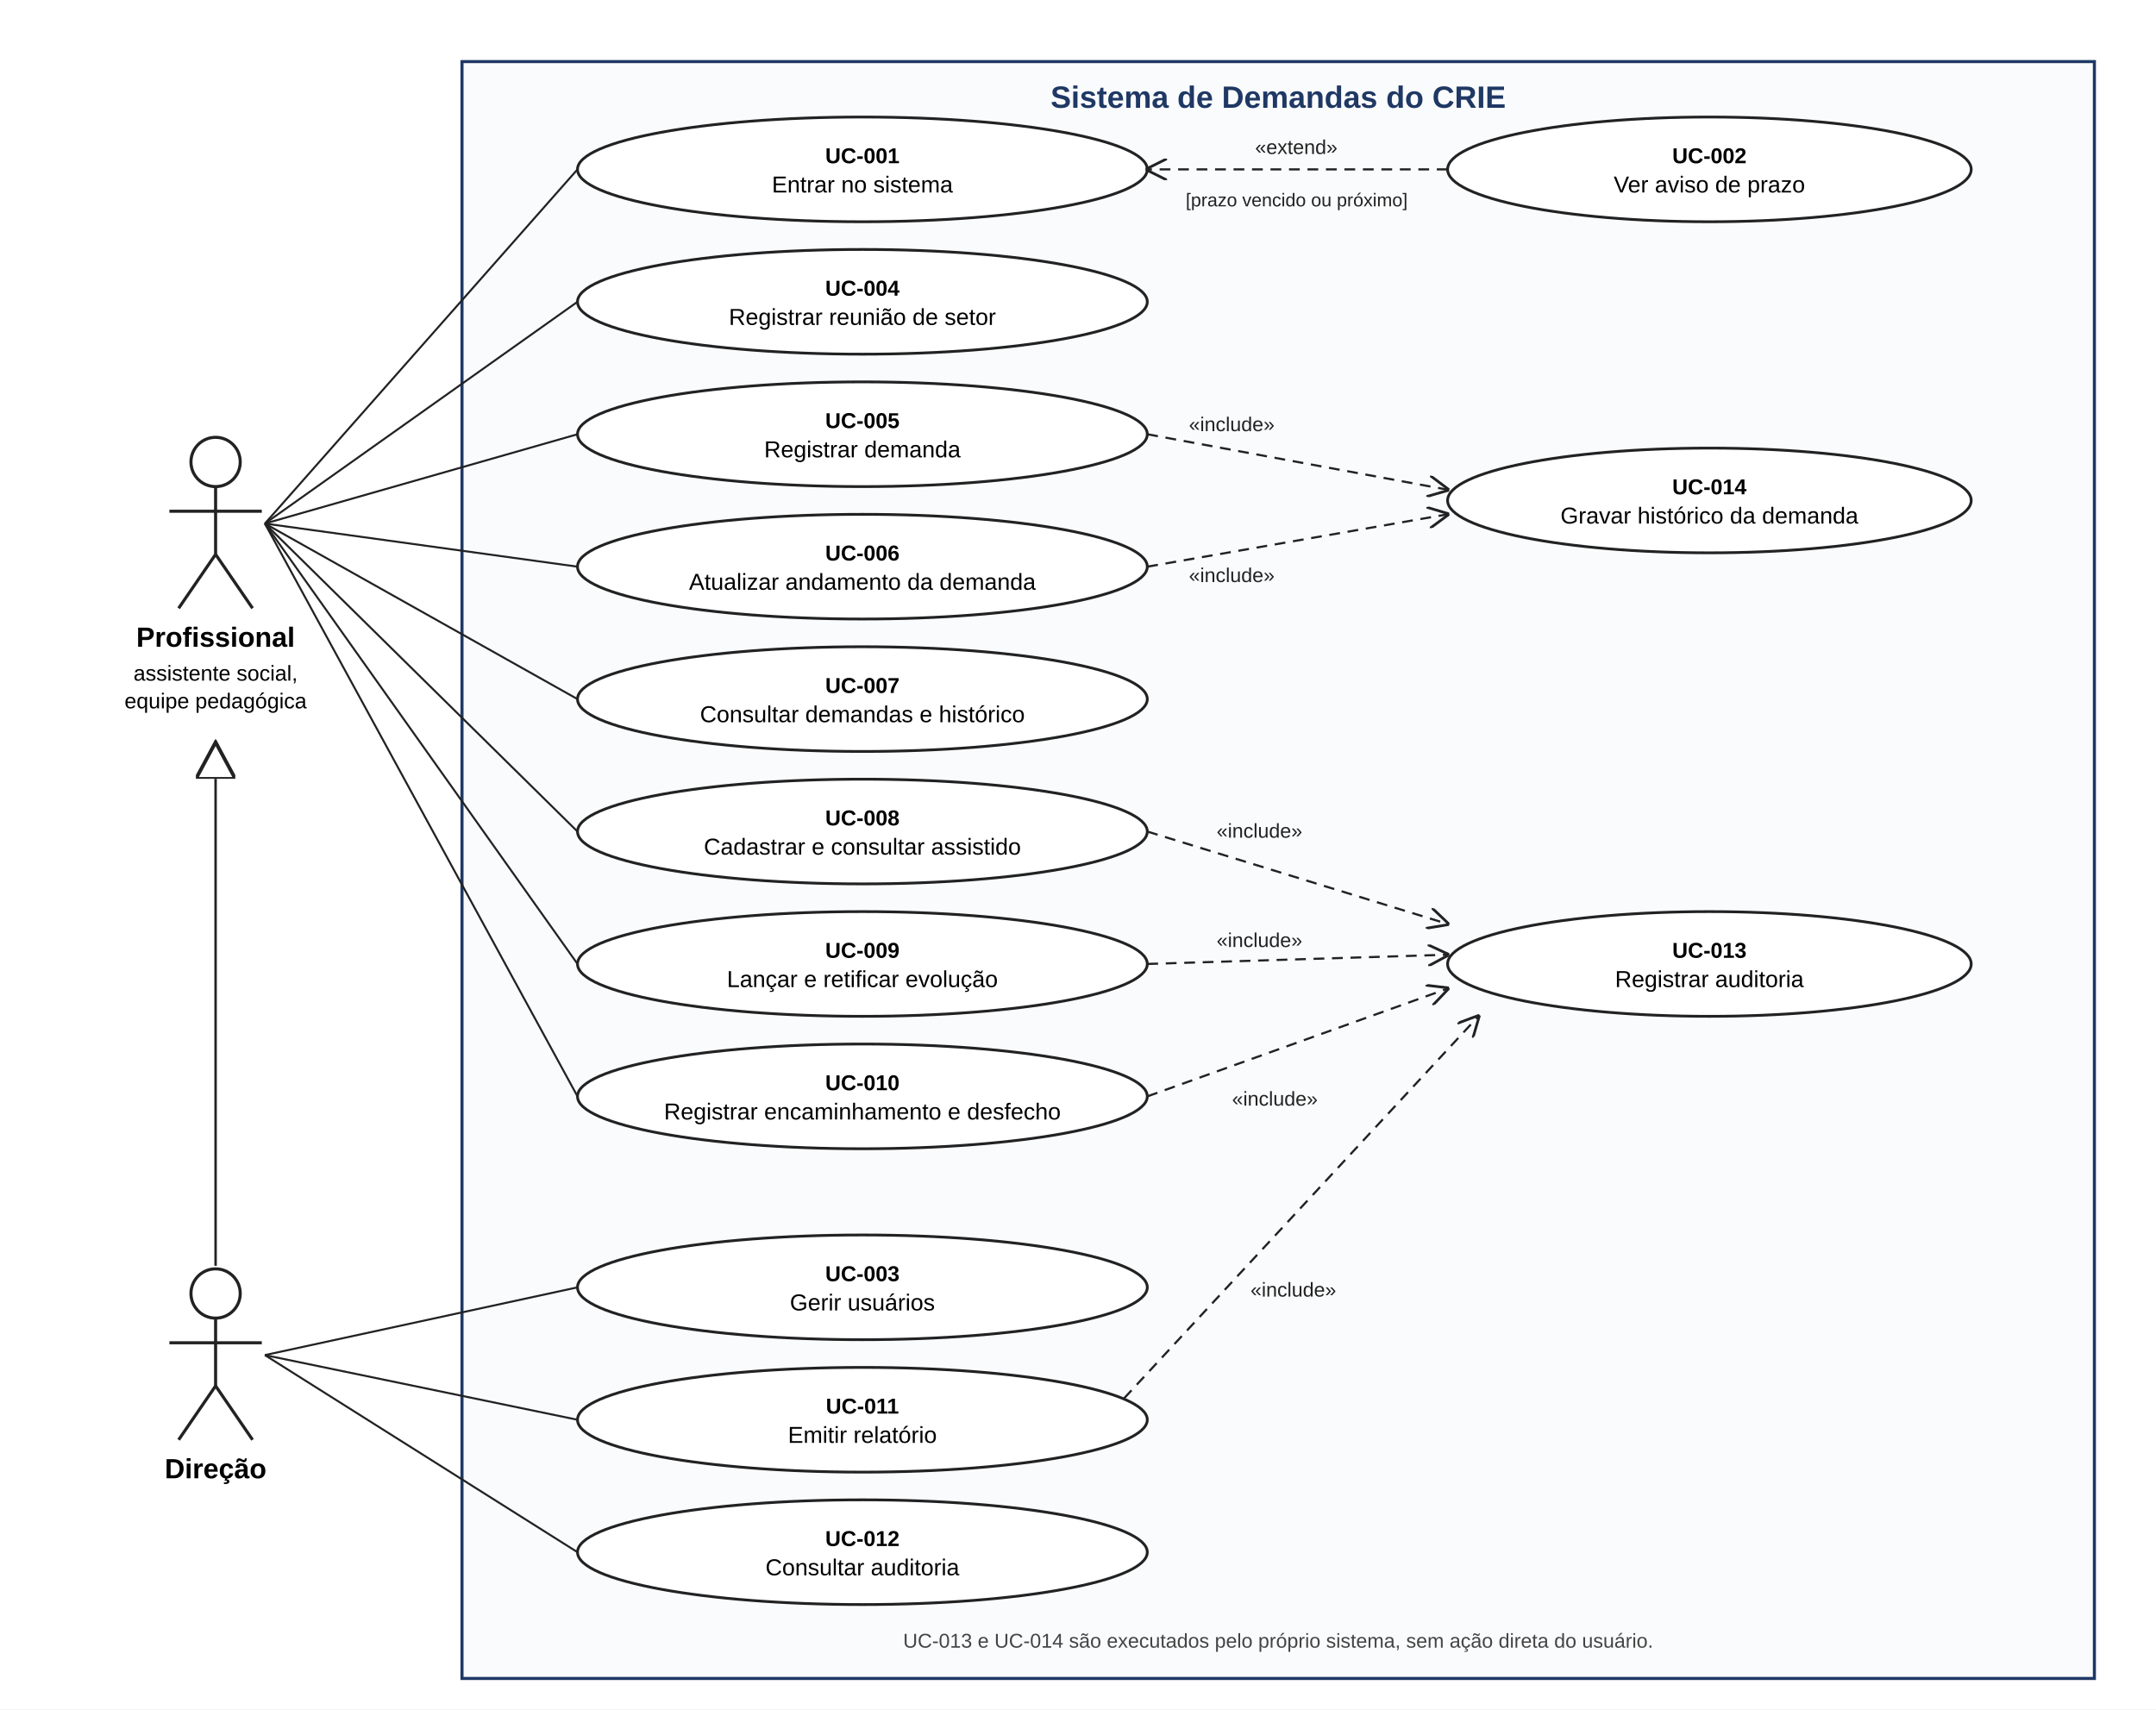
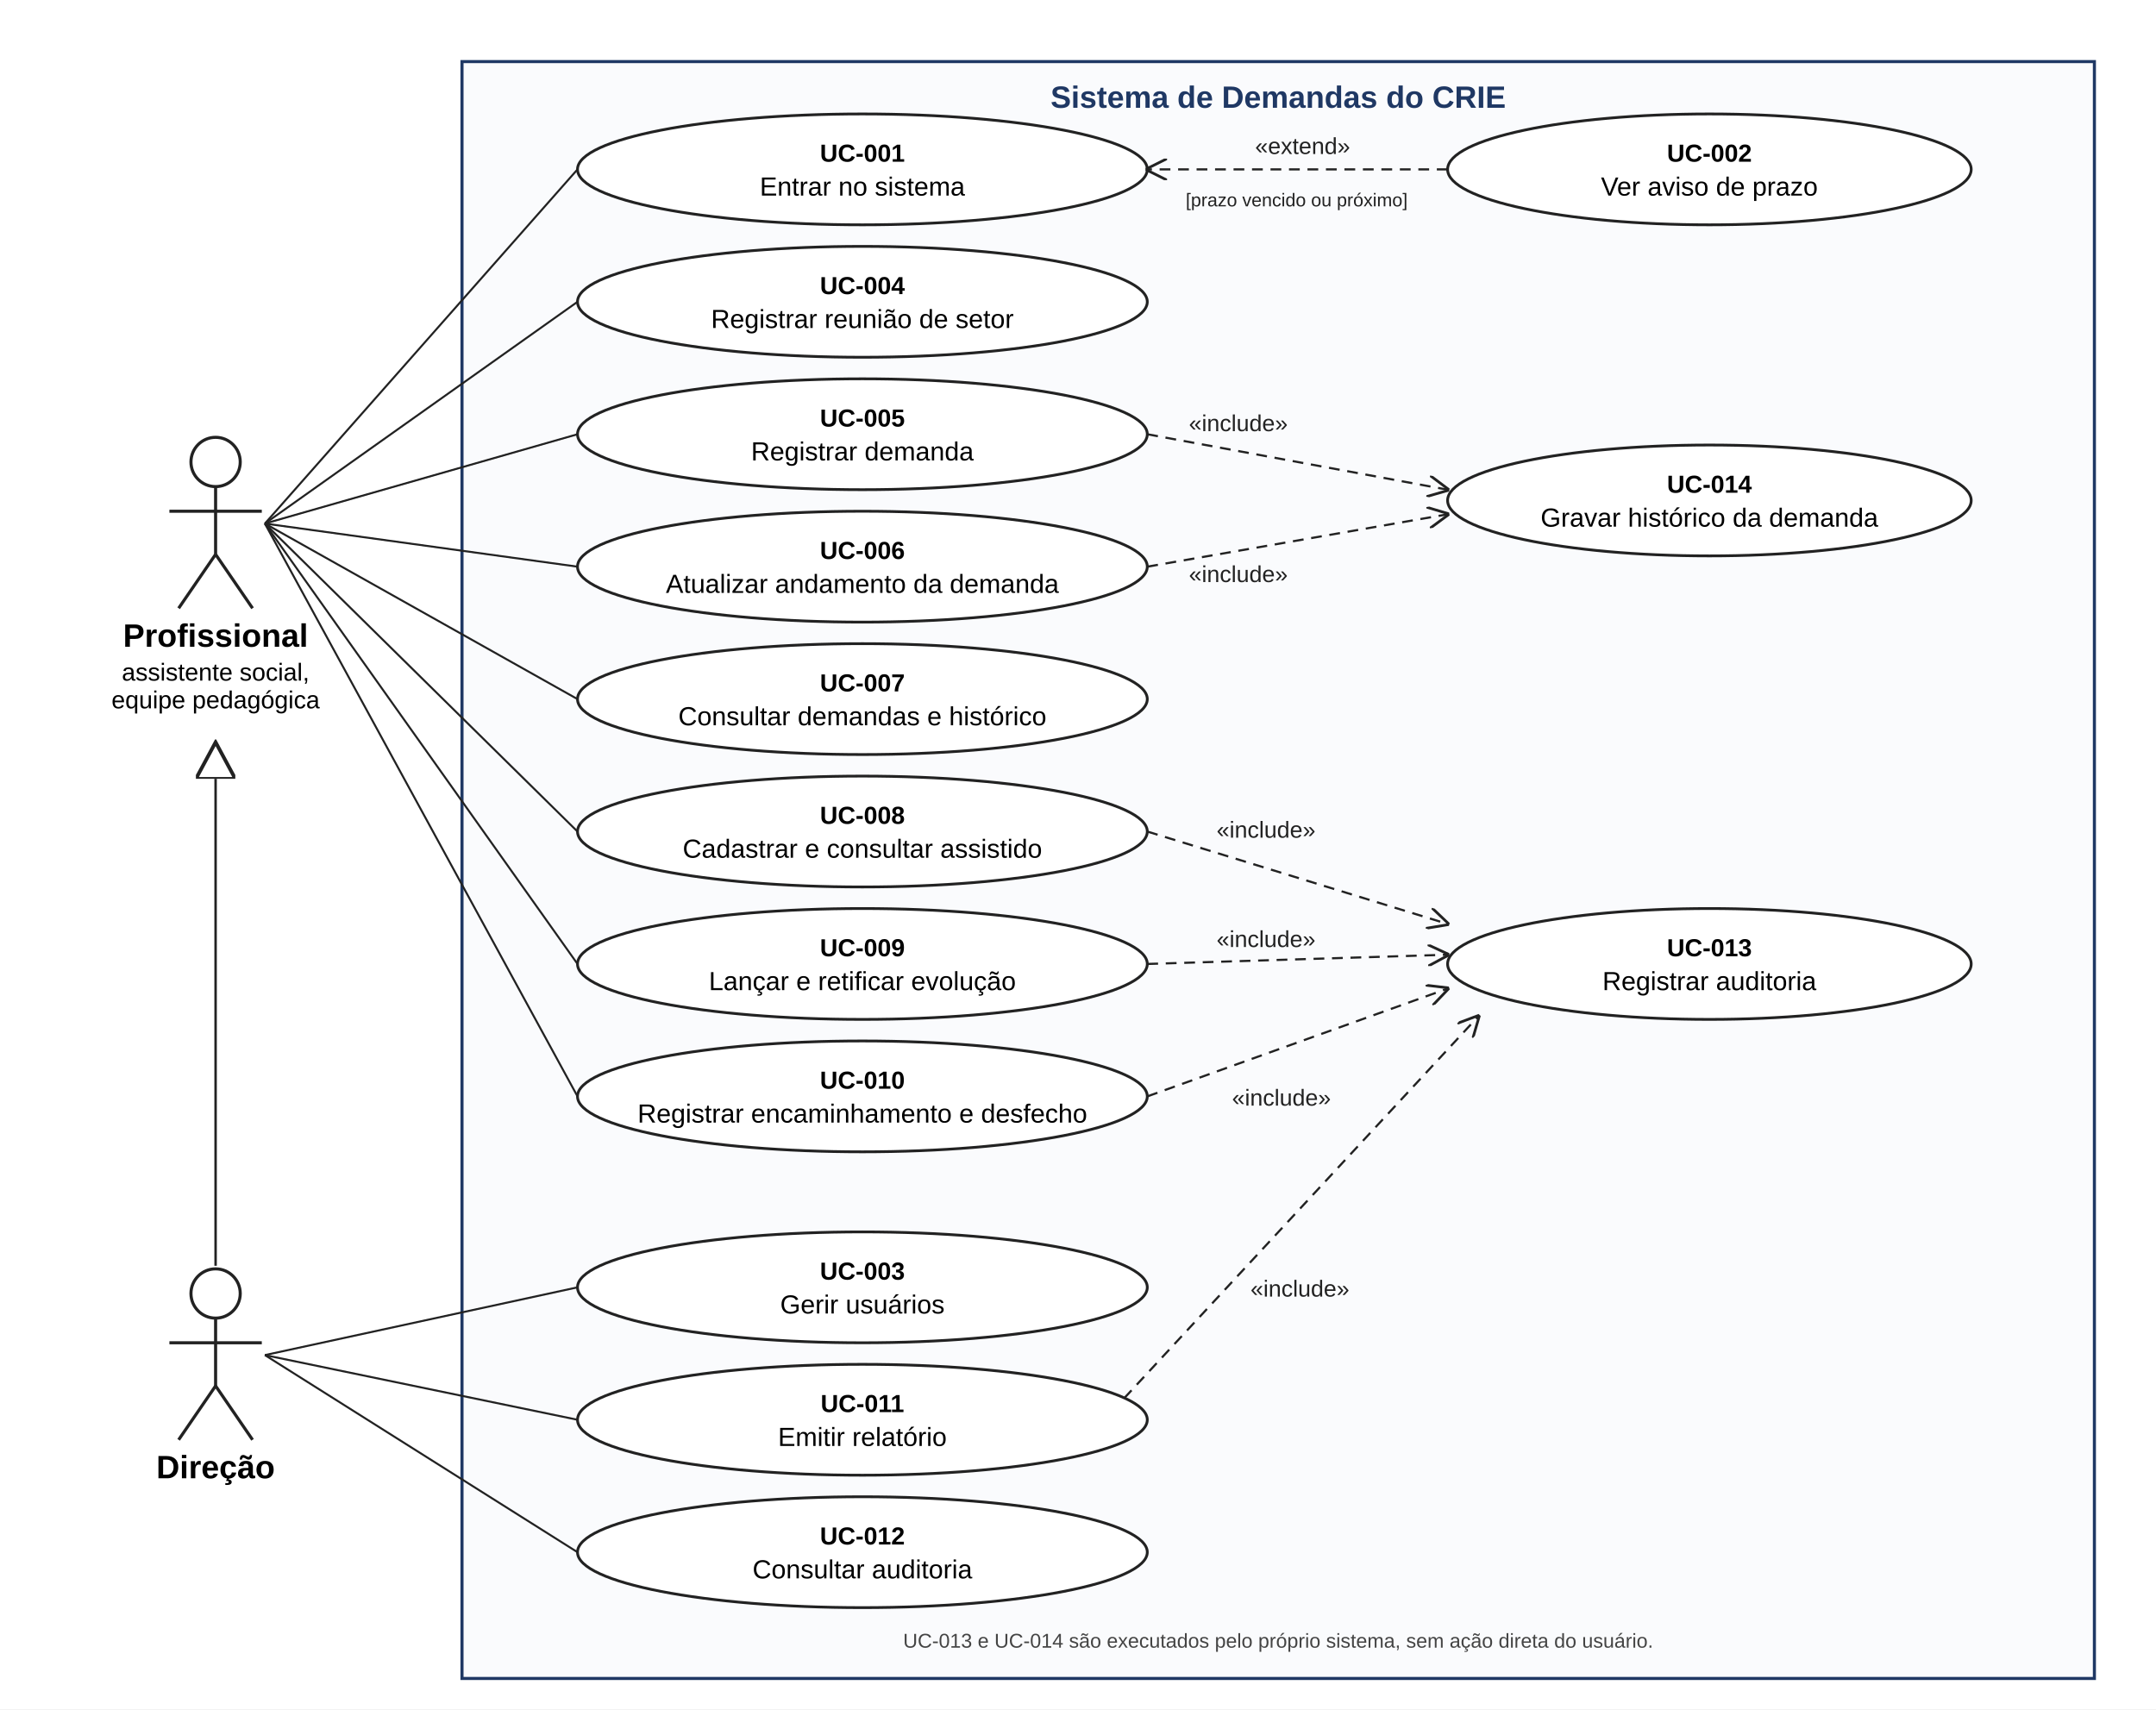
<svg xmlns="http://www.w3.org/2000/svg" width="1400" height="1110" viewBox="0 0 1400 1110" font-family="Arial, Helvetica, sans-serif">
  <defs>
    <marker id="aberta" viewBox="0 0 12 12" refX="11" refY="6" markerWidth="10" markerHeight="10" orient="auto">
      <path d="M0,0 L12,6 L0,12" fill="none" stroke="#222" stroke-width="1.5" />
    </marker>
    <marker id="heranca" viewBox="0 0 14 14" refX="13" refY="7" markerWidth="16" markerHeight="16" orient="auto">
      <path d="M0,0 L13,7 L0,14 z" fill="#fff" stroke="#222" stroke-width="1.3" />
    </marker>
  </defs>
  <rect width="1400" height="1110" fill="#fff" />
  <rect x="300" y="40" width="1060" height="1050" fill="#FAFBFD" stroke="#1F3864" stroke-width="2" />
  <text x="830" y="70" text-anchor="middle" font-size="20" font-weight="700" fill="#1F3864">Sistema de Demandas do CRIE</text>
  <circle cx="140" cy="300" r="16" fill="#fff" stroke="#222" stroke-width="2" />
  <line x1="140" y1="316" x2="140" y2="360" stroke="#222" stroke-width="2" />
  <line x1="110" y1="332" x2="170" y2="332" stroke="#222" stroke-width="2" />
  <line x1="140" y1="360" x2="116" y2="395" stroke="#222" stroke-width="2" />
  <line x1="140" y1="360" x2="164" y2="395" stroke="#222" stroke-width="2" />
-   <text x="140" y="420" text-anchor="middle" font-size="18" font-weight="700">Profissional</text>
-   <text x="140" y="442" text-anchor="middle" font-size="14">assistente social,</text>
-   <text x="140" y="460" text-anchor="middle" font-size="14">equipe pedagógica</text>
+   <text x="140" y="420" text-anchor="middle" font-size="21" font-weight="700">Profissional</text>
+   <text x="140" y="442" text-anchor="middle" font-size="16">assistente social,</text>
+   <text x="140" y="460" text-anchor="middle" font-size="16">equipe pedagógica</text>
  <circle cx="140" cy="840" r="16" fill="#fff" stroke="#222" stroke-width="2" />
  <line x1="140" y1="856" x2="140" y2="900" stroke="#222" stroke-width="2" />
  <line x1="110" y1="872" x2="170" y2="872" stroke="#222" stroke-width="2" />
  <line x1="140" y1="900" x2="116" y2="935" stroke="#222" stroke-width="2" />
  <line x1="140" y1="900" x2="164" y2="935" stroke="#222" stroke-width="2" />
-   <text x="140" y="960" text-anchor="middle" font-size="18" font-weight="700">Direção</text>
+   <text x="140" y="960" text-anchor="middle" font-size="21" font-weight="700">Direção</text>
  <line x1="140" y1="822" x2="140" y2="482" stroke="#222" stroke-width="1.6" marker-end="url(#heranca)" />
  <line x1="172" y1="340" x2="375" y2="110" stroke="#222" stroke-width="1.3" />
  <line x1="172" y1="340" x2="375" y2="196" stroke="#222" stroke-width="1.3" />
  <line x1="172" y1="340" x2="375" y2="282" stroke="#222" stroke-width="1.3" />
  <line x1="172" y1="340" x2="375" y2="368" stroke="#222" stroke-width="1.3" />
  <line x1="172" y1="340" x2="375" y2="454" stroke="#222" stroke-width="1.3" />
  <line x1="172" y1="340" x2="375" y2="540" stroke="#222" stroke-width="1.3" />
  <line x1="172" y1="340" x2="375" y2="626" stroke="#222" stroke-width="1.3" />
  <line x1="172" y1="340" x2="375" y2="712" stroke="#222" stroke-width="1.3" />
  <line x1="172" y1="880" x2="375" y2="836" stroke="#222" stroke-width="1.3" />
  <line x1="172" y1="880" x2="375" y2="922" stroke="#222" stroke-width="1.3" />
  <line x1="172" y1="880" x2="375" y2="1008" stroke="#222" stroke-width="1.3" />
-   <ellipse cx="560" cy="110" rx="185" ry="34" fill="#fff" stroke="#222" stroke-width="1.8" />
-   <text x="560" y="106" text-anchor="middle" font-size="14" font-weight="700">UC-001</text>
-   <text x="560" y="125" text-anchor="middle" font-size="15">Entrar no sistema</text>
-   <ellipse cx="560" cy="196" rx="185" ry="34" fill="#fff" stroke="#222" stroke-width="1.8" />
-   <text x="560" y="192" text-anchor="middle" font-size="14" font-weight="700">UC-004</text>
-   <text x="560" y="211" text-anchor="middle" font-size="15">Registrar reunião de setor</text>
-   <ellipse cx="560" cy="282" rx="185" ry="34" fill="#fff" stroke="#222" stroke-width="1.8" />
-   <text x="560" y="278" text-anchor="middle" font-size="14" font-weight="700">UC-005</text>
-   <text x="560" y="297" text-anchor="middle" font-size="15">Registrar demanda</text>
-   <ellipse cx="560" cy="368" rx="185" ry="34" fill="#fff" stroke="#222" stroke-width="1.8" />
-   <text x="560" y="364" text-anchor="middle" font-size="14" font-weight="700">UC-006</text>
-   <text x="560" y="383" text-anchor="middle" font-size="15">Atualizar andamento da demanda</text>
-   <ellipse cx="560" cy="454" rx="185" ry="34" fill="#fff" stroke="#222" stroke-width="1.8" />
-   <text x="560" y="450" text-anchor="middle" font-size="14" font-weight="700">UC-007</text>
-   <text x="560" y="469" text-anchor="middle" font-size="15">Consultar demandas e histórico</text>
-   <ellipse cx="560" cy="540" rx="185" ry="34" fill="#fff" stroke="#222" stroke-width="1.8" />
-   <text x="560" y="536" text-anchor="middle" font-size="14" font-weight="700">UC-008</text>
-   <text x="560" y="555" text-anchor="middle" font-size="15">Cadastrar e consultar assistido</text>
-   <ellipse cx="560" cy="626" rx="185" ry="34" fill="#fff" stroke="#222" stroke-width="1.8" />
-   <text x="560" y="622" text-anchor="middle" font-size="14" font-weight="700">UC-009</text>
-   <text x="560" y="641" text-anchor="middle" font-size="15">Lançar e retificar evolução</text>
-   <ellipse cx="560" cy="712" rx="185" ry="34" fill="#fff" stroke="#222" stroke-width="1.8" />
-   <text x="560" y="708" text-anchor="middle" font-size="14" font-weight="700">UC-010</text>
-   <text x="560" y="727" text-anchor="middle" font-size="15">Registrar encaminhamento e desfecho</text>
-   <ellipse cx="560" cy="836" rx="185" ry="34" fill="#fff" stroke="#222" stroke-width="1.8" />
-   <text x="560" y="832" text-anchor="middle" font-size="14" font-weight="700">UC-003</text>
-   <text x="560" y="851" text-anchor="middle" font-size="15">Gerir usuários</text>
-   <ellipse cx="560" cy="922" rx="185" ry="34" fill="#fff" stroke="#222" stroke-width="1.8" />
-   <text x="560" y="918" text-anchor="middle" font-size="14" font-weight="700">UC-011</text>
-   <text x="560" y="937" text-anchor="middle" font-size="15">Emitir relatório</text>
-   <ellipse cx="560" cy="1008" rx="185" ry="34" fill="#fff" stroke="#222" stroke-width="1.8" />
-   <text x="560" y="1004" text-anchor="middle" font-size="14" font-weight="700">UC-012</text>
-   <text x="560" y="1023" text-anchor="middle" font-size="15">Consultar auditoria</text>
-   <ellipse cx="1110" cy="110" rx="170" ry="34" fill="#fff" stroke="#222" stroke-width="1.8" />
-   <text x="1110" y="106" text-anchor="middle" font-size="14" font-weight="700">UC-002</text>
-   <text x="1110" y="125" text-anchor="middle" font-size="15">Ver aviso de prazo</text>
-   <ellipse cx="1110" cy="325" rx="170" ry="34" fill="#fff" stroke="#222" stroke-width="1.8" />
-   <text x="1110" y="321" text-anchor="middle" font-size="14" font-weight="700">UC-014</text>
-   <text x="1110" y="340" text-anchor="middle" font-size="15">Gravar histórico da demanda</text>
-   <ellipse cx="1110" cy="626" rx="170" ry="34" fill="#fff" stroke="#222" stroke-width="1.8" />
-   <text x="1110" y="622" text-anchor="middle" font-size="14" font-weight="700">UC-013</text>
-   <text x="1110" y="641" text-anchor="middle" font-size="15">Registrar auditoria</text>
+   <ellipse cx="560" cy="110" rx="185" ry="36" fill="#fff" stroke="#222" stroke-width="1.8" />
+   <text x="560" y="105" text-anchor="middle" font-size="16" font-weight="700">UC-001</text>
+   <text x="560" y="127" text-anchor="middle" font-size="17">Entrar no sistema</text>
+   <ellipse cx="560" cy="196" rx="185" ry="36" fill="#fff" stroke="#222" stroke-width="1.8" />
+   <text x="560" y="191" text-anchor="middle" font-size="16" font-weight="700">UC-004</text>
+   <text x="560" y="213" text-anchor="middle" font-size="17">Registrar reunião de setor</text>
+   <ellipse cx="560" cy="282" rx="185" ry="36" fill="#fff" stroke="#222" stroke-width="1.8" />
+   <text x="560" y="277" text-anchor="middle" font-size="16" font-weight="700">UC-005</text>
+   <text x="560" y="299" text-anchor="middle" font-size="17">Registrar demanda</text>
+   <ellipse cx="560" cy="368" rx="185" ry="36" fill="#fff" stroke="#222" stroke-width="1.8" />
+   <text x="560" y="363" text-anchor="middle" font-size="16" font-weight="700">UC-006</text>
+   <text x="560" y="385" text-anchor="middle" font-size="17">Atualizar andamento da demanda</text>
+   <ellipse cx="560" cy="454" rx="185" ry="36" fill="#fff" stroke="#222" stroke-width="1.8" />
+   <text x="560" y="449" text-anchor="middle" font-size="16" font-weight="700">UC-007</text>
+   <text x="560" y="471" text-anchor="middle" font-size="17">Consultar demandas e histórico</text>
+   <ellipse cx="560" cy="540" rx="185" ry="36" fill="#fff" stroke="#222" stroke-width="1.8" />
+   <text x="560" y="535" text-anchor="middle" font-size="16" font-weight="700">UC-008</text>
+   <text x="560" y="557" text-anchor="middle" font-size="17">Cadastrar e consultar assistido</text>
+   <ellipse cx="560" cy="626" rx="185" ry="36" fill="#fff" stroke="#222" stroke-width="1.8" />
+   <text x="560" y="621" text-anchor="middle" font-size="16" font-weight="700">UC-009</text>
+   <text x="560" y="643" text-anchor="middle" font-size="17">Lançar e retificar evolução</text>
+   <ellipse cx="560" cy="712" rx="185" ry="36" fill="#fff" stroke="#222" stroke-width="1.8" />
+   <text x="560" y="707" text-anchor="middle" font-size="16" font-weight="700">UC-010</text>
+   <text x="560" y="729" text-anchor="middle" font-size="17">Registrar encaminhamento e desfecho</text>
+   <ellipse cx="560" cy="836" rx="185" ry="36" fill="#fff" stroke="#222" stroke-width="1.8" />
+   <text x="560" y="831" text-anchor="middle" font-size="16" font-weight="700">UC-003</text>
+   <text x="560" y="853" text-anchor="middle" font-size="17">Gerir usuários</text>
+   <ellipse cx="560" cy="922" rx="185" ry="36" fill="#fff" stroke="#222" stroke-width="1.8" />
+   <text x="560" y="917" text-anchor="middle" font-size="16" font-weight="700">UC-011</text>
+   <text x="560" y="939" text-anchor="middle" font-size="17">Emitir relatório</text>
+   <ellipse cx="560" cy="1008" rx="185" ry="36" fill="#fff" stroke="#222" stroke-width="1.8" />
+   <text x="560" y="1003" text-anchor="middle" font-size="16" font-weight="700">UC-012</text>
+   <text x="560" y="1025" text-anchor="middle" font-size="17">Consultar auditoria</text>
+   <ellipse cx="1110" cy="110" rx="170" ry="36" fill="#fff" stroke="#222" stroke-width="1.8" />
+   <text x="1110" y="105" text-anchor="middle" font-size="16" font-weight="700">UC-002</text>
+   <text x="1110" y="127" text-anchor="middle" font-size="17">Ver aviso de prazo</text>
+   <ellipse cx="1110" cy="325" rx="170" ry="36" fill="#fff" stroke="#222" stroke-width="1.8" />
+   <text x="1110" y="320" text-anchor="middle" font-size="16" font-weight="700">UC-014</text>
+   <text x="1110" y="342" text-anchor="middle" font-size="17">Gravar histórico da demanda</text>
+   <ellipse cx="1110" cy="626" rx="170" ry="36" fill="#fff" stroke="#222" stroke-width="1.8" />
+   <text x="1110" y="621" text-anchor="middle" font-size="16" font-weight="700">UC-013</text>
+   <text x="1110" y="643" text-anchor="middle" font-size="17">Registrar auditoria</text>
  <line x1="940" y1="110" x2="745" y2="110" stroke="#222" stroke-width="1.4" stroke-dasharray="7 5" marker-end="url(#aberta)" />
-   <text x="815" y="100" font-size="13" fill="#222">«extend»</text>
+   <text x="815" y="100" font-size="15" fill="#222">«extend»</text>
  <text x="842" y="134" text-anchor="middle" font-size="12" fill="#222">[prazo vencido ou próximo]</text>
  <line x1="745" y1="282" x2="940" y2="318" stroke="#222" stroke-width="1.4" stroke-dasharray="7 5" marker-end="url(#aberta)" />
-   <text x="772" y="280" font-size="13" fill="#222">«include»</text>
+   <text x="772" y="280" font-size="15" fill="#222">«include»</text>
  <line x1="745" y1="368" x2="940" y2="334" stroke="#222" stroke-width="1.4" stroke-dasharray="7 5" marker-end="url(#aberta)" />
-   <text x="772" y="378" font-size="13" fill="#222">«include»</text>
+   <text x="772" y="378" font-size="15" fill="#222">«include»</text>
  <line x1="745" y1="540" x2="940" y2="600" stroke="#222" stroke-width="1.4" stroke-dasharray="7 5" marker-end="url(#aberta)" />
-   <text x="790" y="544" font-size="13" fill="#222">«include»</text>
+   <text x="790" y="544" font-size="15" fill="#222">«include»</text>
  <line x1="745" y1="626" x2="940" y2="620" stroke="#222" stroke-width="1.4" stroke-dasharray="7 5" marker-end="url(#aberta)" />
-   <text x="790" y="615" font-size="13" fill="#222">«include»</text>
+   <text x="790" y="615" font-size="15" fill="#222">«include»</text>
  <line x1="745" y1="712" x2="940" y2="642" stroke="#222" stroke-width="1.4" stroke-dasharray="7 5" marker-end="url(#aberta)" />
-   <text x="800" y="718" font-size="13" fill="#222">«include»</text>
+   <text x="800" y="718" font-size="15" fill="#222">«include»</text>
  <line x1="730" y1="908" x2="960" y2="660" stroke="#222" stroke-width="1.4" stroke-dasharray="7 5" marker-end="url(#aberta)" />
-   <text x="812" y="842" font-size="13" fill="#222">«include»</text>
+   <text x="812" y="842" font-size="15" fill="#222">«include»</text>
  <text x="830" y="1070" text-anchor="middle" font-size="13" fill="#444">UC-013 e UC-014 são executados pelo próprio sistema, sem ação direta do usuário.</text>
</svg>
